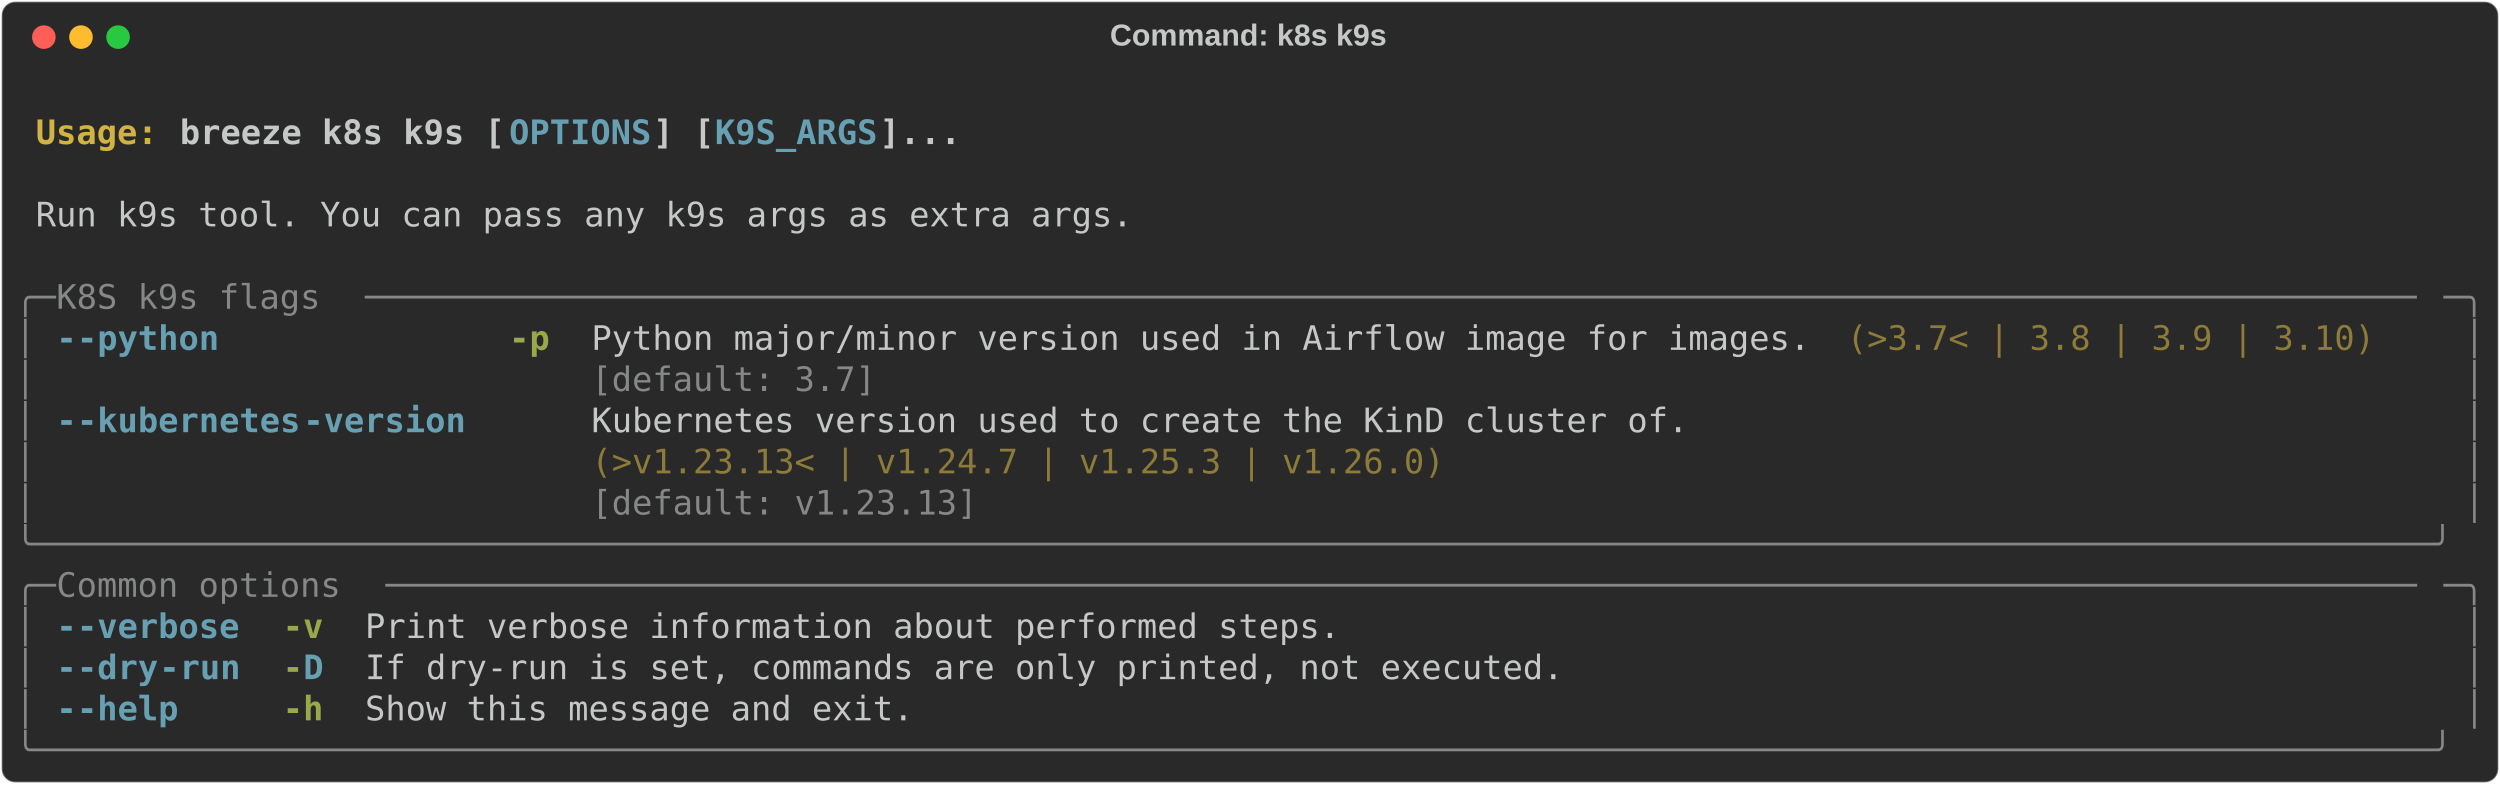
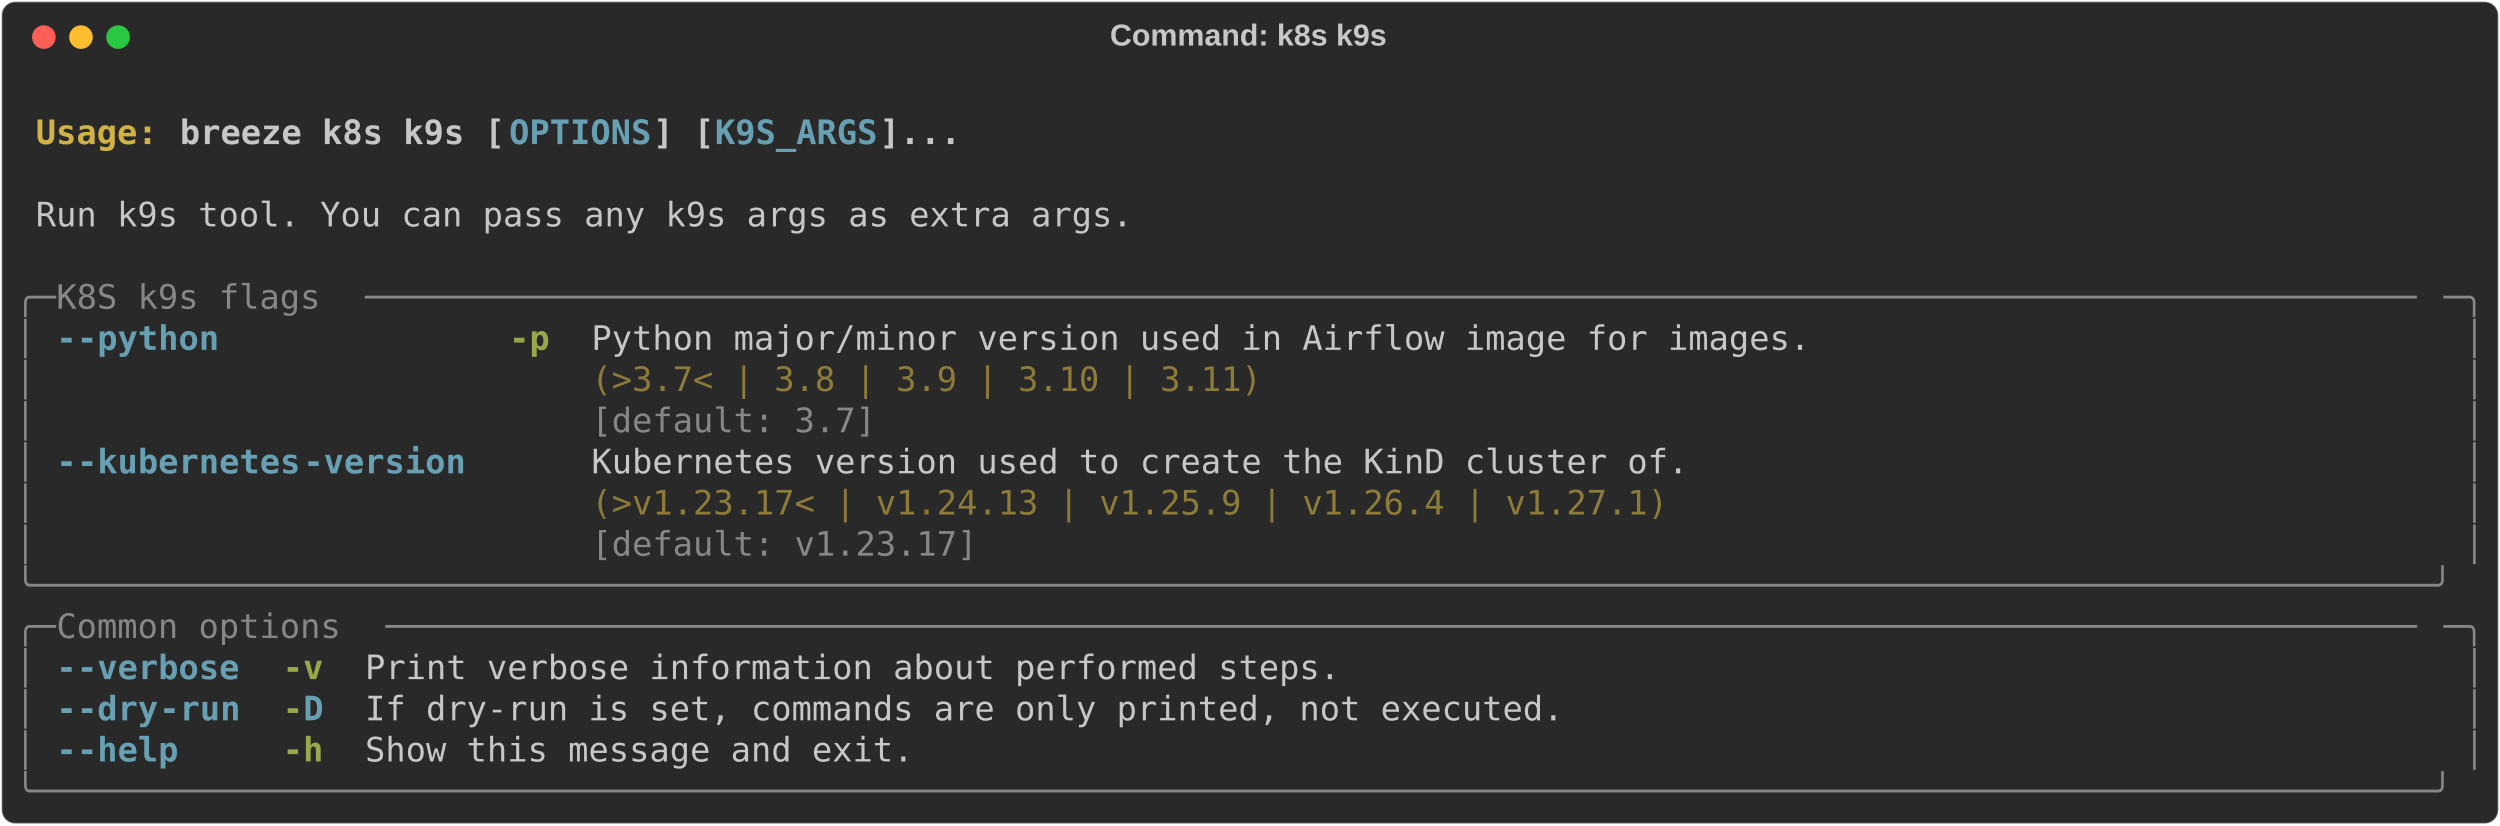
- <svg xmlns="http://www.w3.org/2000/svg" class="rich-terminal" viewBox="0 0 1482 464.8">
+ <svg xmlns="http://www.w3.org/2000/svg" class="rich-terminal" viewBox="0 0 1482 489.2">
  <style>

    @font-face {
        font-family: "Fira Code";
        src: local("FiraCode-Regular"),
                url("https://cdnjs.cloudflare.com/ajax/libs/firacode/6.2.0/woff2/FiraCode-Regular.woff2") format("woff2"),
                url("https://cdnjs.cloudflare.com/ajax/libs/firacode/6.2.0/woff/FiraCode-Regular.woff") format("woff");
        font-style: normal;
        font-weight: 400;
    }
    @font-face {
        font-family: "Fira Code";
        src: local("FiraCode-Bold"),
                url("https://cdnjs.cloudflare.com/ajax/libs/firacode/6.2.0/woff2/FiraCode-Bold.woff2") format("woff2"),
                url("https://cdnjs.cloudflare.com/ajax/libs/firacode/6.2.0/woff/FiraCode-Bold.woff") format("woff");
        font-style: bold;
        font-weight: 700;
    }

    .breeze-k8s-k9s-matrix {
        font-family: Fira Code, monospace;
        font-size: 20px;
        line-height: 24.4px;
        font-variant-east-asian: full-width;
    }

    .breeze-k8s-k9s-title {
        font-size: 18px;
        font-weight: bold;
        font-family: arial;
    }

    .breeze-k8s-k9s-r1 { fill: #c5c8c6;font-weight: bold }
.breeze-k8s-k9s-r2 { fill: #c5c8c6 }
.breeze-k8s-k9s-r3 { fill: #d0b344;font-weight: bold }
.breeze-k8s-k9s-r4 { fill: #68a0b3;font-weight: bold }
.breeze-k8s-k9s-r5 { fill: #868887 }
.breeze-k8s-k9s-r6 { fill: #98a84b;font-weight: bold }
.breeze-k8s-k9s-r7 { fill: #8d7b39 }
    </style>
  <defs>
    <clipPath id="breeze-k8s-k9s-clip-terminal">
-       <rect x="0" y="0" width="1463.0" height="413.8" />
+       <rect x="0" y="0" width="1463.0" height="438.2" />
    </clipPath>
    <clipPath id="breeze-k8s-k9s-line-0">
      <rect x="0" y="1.5" width="1464" height="24.65" />
    </clipPath>
    <clipPath id="breeze-k8s-k9s-line-1">
      <rect x="0" y="25.9" width="1464" height="24.65" />
    </clipPath>
    <clipPath id="breeze-k8s-k9s-line-2">
      <rect x="0" y="50.3" width="1464" height="24.65" />
    </clipPath>
    <clipPath id="breeze-k8s-k9s-line-3">
      <rect x="0" y="74.7" width="1464" height="24.65" />
    </clipPath>
    <clipPath id="breeze-k8s-k9s-line-4">
      <rect x="0" y="99.1" width="1464" height="24.65" />
    </clipPath>
    <clipPath id="breeze-k8s-k9s-line-5">
      <rect x="0" y="123.5" width="1464" height="24.65" />
    </clipPath>
    <clipPath id="breeze-k8s-k9s-line-6">
      <rect x="0" y="147.9" width="1464" height="24.65" />
    </clipPath>
    <clipPath id="breeze-k8s-k9s-line-7">
      <rect x="0" y="172.3" width="1464" height="24.65" />
    </clipPath>
    <clipPath id="breeze-k8s-k9s-line-8">
      <rect x="0" y="196.7" width="1464" height="24.65" />
    </clipPath>
    <clipPath id="breeze-k8s-k9s-line-9">
      <rect x="0" y="221.1" width="1464" height="24.65" />
    </clipPath>
    <clipPath id="breeze-k8s-k9s-line-10">
      <rect x="0" y="245.5" width="1464" height="24.65" />
    </clipPath>
    <clipPath id="breeze-k8s-k9s-line-11">
      <rect x="0" y="269.9" width="1464" height="24.65" />
    </clipPath>
    <clipPath id="breeze-k8s-k9s-line-12">
      <rect x="0" y="294.3" width="1464" height="24.65" />
    </clipPath>
    <clipPath id="breeze-k8s-k9s-line-13">
      <rect x="0" y="318.7" width="1464" height="24.65" />
    </clipPath>
    <clipPath id="breeze-k8s-k9s-line-14">
      <rect x="0" y="343.1" width="1464" height="24.65" />
    </clipPath>
    <clipPath id="breeze-k8s-k9s-line-15">
      <rect x="0" y="367.5" width="1464" height="24.65" />
    </clipPath>
+     <clipPath id="breeze-k8s-k9s-line-16">
+       <rect x="0" y="391.9" width="1464" height="24.65" />
+     </clipPath>
  </defs>
-   <rect fill="#292929" stroke="rgba(255,255,255,0.35)" stroke-width="1" x="1" y="1" width="1480" height="462.8" rx="8" />
+   <rect fill="#292929" stroke="rgba(255,255,255,0.35)" stroke-width="1" x="1" y="1" width="1480" height="487.2" rx="8" />
  <text class="breeze-k8s-k9s-title" fill="#c5c8c6" text-anchor="middle" x="740" y="27">Command: k8s k9s</text>
  <g transform="translate(26,22)">
    <circle cx="0" cy="0" r="7" fill="#ff5f57" />
    <circle cx="22" cy="0" r="7" fill="#febc2e" />
    <circle cx="44" cy="0" r="7" fill="#28c840" />
  </g>
  <g transform="translate(9, 41)" clip-path="url(#breeze-k8s-k9s-clip-terminal)">
    <g class="breeze-k8s-k9s-matrix">
      <text class="breeze-k8s-k9s-r2" x="1464" y="20" textLength="12.2" clip-path="url(#breeze-k8s-k9s-line-0)">
</text>
      <text class="breeze-k8s-k9s-r3" x="12.2" y="44.4" textLength="85.4" clip-path="url(#breeze-k8s-k9s-line-1)">Usage: </text>
      <text class="breeze-k8s-k9s-r1" x="97.6" y="44.4" textLength="195.2" clip-path="url(#breeze-k8s-k9s-line-1)">breeze k8s k9s [</text>
      <text class="breeze-k8s-k9s-r4" x="292.8" y="44.4" textLength="85.4" clip-path="url(#breeze-k8s-k9s-line-1)">OPTIONS</text>
      <text class="breeze-k8s-k9s-r1" x="378.2" y="44.4" textLength="36.6" clip-path="url(#breeze-k8s-k9s-line-1)">] [</text>
      <text class="breeze-k8s-k9s-r4" x="414.8" y="44.4" textLength="97.6" clip-path="url(#breeze-k8s-k9s-line-1)">K9S_ARGS</text>
      <text class="breeze-k8s-k9s-r1" x="512.4" y="44.4" textLength="48.8" clip-path="url(#breeze-k8s-k9s-line-1)">]...</text>
      <text class="breeze-k8s-k9s-r2" x="1464" y="44.4" textLength="12.2" clip-path="url(#breeze-k8s-k9s-line-1)">
</text>
      <text class="breeze-k8s-k9s-r2" x="1464" y="68.8" textLength="12.2" clip-path="url(#breeze-k8s-k9s-line-2)">
</text>
      <text class="breeze-k8s-k9s-r2" x="12.2" y="93.2" textLength="658.8" clip-path="url(#breeze-k8s-k9s-line-3)">Run k9s tool. You can pass any k9s args as extra args.</text>
      <text class="breeze-k8s-k9s-r2" x="1464" y="93.2" textLength="12.2" clip-path="url(#breeze-k8s-k9s-line-3)">
</text>
      <text class="breeze-k8s-k9s-r2" x="1464" y="117.6" textLength="12.2" clip-path="url(#breeze-k8s-k9s-line-4)">
</text>
      <text class="breeze-k8s-k9s-r5" x="0" y="142" textLength="24.4" clip-path="url(#breeze-k8s-k9s-line-5)">╭─</text>
      <text class="breeze-k8s-k9s-r5" x="24.4" y="142" textLength="183" clip-path="url(#breeze-k8s-k9s-line-5)"> K8S k9s flags </text>
      <text class="breeze-k8s-k9s-r5" x="207.4" y="142" textLength="1232.2" clip-path="url(#breeze-k8s-k9s-line-5)">─────────────────────────────────────────────────────────────────────────────────────────────────────</text>
      <text class="breeze-k8s-k9s-r5" x="1439.6" y="142" textLength="24.4" clip-path="url(#breeze-k8s-k9s-line-5)">─╮</text>
      <text class="breeze-k8s-k9s-r2" x="1464" y="142" textLength="12.2" clip-path="url(#breeze-k8s-k9s-line-5)">
</text>
      <text class="breeze-k8s-k9s-r5" x="0" y="166.4" textLength="12.2" clip-path="url(#breeze-k8s-k9s-line-6)">│</text>
      <text class="breeze-k8s-k9s-r4" x="24.4" y="166.4" textLength="12.2" clip-path="url(#breeze-k8s-k9s-line-6)">-</text>
      <text class="breeze-k8s-k9s-r4" x="36.6" y="166.4" textLength="85.4" clip-path="url(#breeze-k8s-k9s-line-6)">-python</text>
      <text class="breeze-k8s-k9s-r6" x="292.8" y="166.4" textLength="24.4" clip-path="url(#breeze-k8s-k9s-line-6)">-p</text>
      <text class="breeze-k8s-k9s-r2" x="341.6" y="166.4" textLength="732" clip-path="url(#breeze-k8s-k9s-line-6)">Python major/minor version used in Airflow image for images.</text>
-       <text class="breeze-k8s-k9s-r7" x="1085.8" y="166.4" textLength="317.2" clip-path="url(#breeze-k8s-k9s-line-6)">(&gt;3.7&lt; | 3.8 | 3.9 | 3.10)</text>
      <text class="breeze-k8s-k9s-r5" x="1451.8" y="166.4" textLength="12.2" clip-path="url(#breeze-k8s-k9s-line-6)">│</text>
      <text class="breeze-k8s-k9s-r2" x="1464" y="166.4" textLength="12.2" clip-path="url(#breeze-k8s-k9s-line-6)">
</text>
      <text class="breeze-k8s-k9s-r5" x="0" y="190.8" textLength="12.2" clip-path="url(#breeze-k8s-k9s-line-7)">│</text>
-       <text class="breeze-k8s-k9s-r5" x="341.6" y="190.8" textLength="732" clip-path="url(#breeze-k8s-k9s-line-7)">[default: 3.7]                                              </text>
+       <text class="breeze-k8s-k9s-r7" x="341.6" y="190.8" textLength="732" clip-path="url(#breeze-k8s-k9s-line-7)">(&gt;3.7&lt; | 3.8 | 3.9 | 3.10 | 3.11)                           </text>
      <text class="breeze-k8s-k9s-r5" x="1451.8" y="190.8" textLength="12.2" clip-path="url(#breeze-k8s-k9s-line-7)">│</text>
      <text class="breeze-k8s-k9s-r2" x="1464" y="190.8" textLength="12.2" clip-path="url(#breeze-k8s-k9s-line-7)">
</text>
      <text class="breeze-k8s-k9s-r5" x="0" y="215.2" textLength="12.2" clip-path="url(#breeze-k8s-k9s-line-8)">│</text>
-       <text class="breeze-k8s-k9s-r4" x="24.4" y="215.2" textLength="12.2" clip-path="url(#breeze-k8s-k9s-line-8)">-</text>
-       <text class="breeze-k8s-k9s-r4" x="36.6" y="215.2" textLength="134.2" clip-path="url(#breeze-k8s-k9s-line-8)">-kubernetes</text>
-       <text class="breeze-k8s-k9s-r4" x="170.8" y="215.2" textLength="97.6" clip-path="url(#breeze-k8s-k9s-line-8)">-version</text>
-       <text class="breeze-k8s-k9s-r2" x="341.6" y="215.2" textLength="658.8" clip-path="url(#breeze-k8s-k9s-line-8)">Kubernetes version used to create the KinD cluster of.</text>
+       <text class="breeze-k8s-k9s-r5" x="341.6" y="215.2" textLength="732" clip-path="url(#breeze-k8s-k9s-line-8)">[default: 3.7]                                              </text>
      <text class="breeze-k8s-k9s-r5" x="1451.8" y="215.2" textLength="12.2" clip-path="url(#breeze-k8s-k9s-line-8)">│</text>
      <text class="breeze-k8s-k9s-r2" x="1464" y="215.2" textLength="12.2" clip-path="url(#breeze-k8s-k9s-line-8)">
</text>
      <text class="breeze-k8s-k9s-r5" x="0" y="239.6" textLength="12.2" clip-path="url(#breeze-k8s-k9s-line-9)">│</text>
-       <text class="breeze-k8s-k9s-r7" x="341.6" y="239.6" textLength="658.8" clip-path="url(#breeze-k8s-k9s-line-9)">(&gt;v1.23.13&lt; | v1.24.7 | v1.25.3 | v1.26.0)            </text>
+       <text class="breeze-k8s-k9s-r4" x="24.4" y="239.6" textLength="12.2" clip-path="url(#breeze-k8s-k9s-line-9)">-</text>
+       <text class="breeze-k8s-k9s-r4" x="36.6" y="239.6" textLength="134.2" clip-path="url(#breeze-k8s-k9s-line-9)">-kubernetes</text>
+       <text class="breeze-k8s-k9s-r4" x="170.8" y="239.6" textLength="97.6" clip-path="url(#breeze-k8s-k9s-line-9)">-version</text>
+       <text class="breeze-k8s-k9s-r2" x="341.6" y="239.6" textLength="658.8" clip-path="url(#breeze-k8s-k9s-line-9)">Kubernetes version used to create the KinD cluster of.</text>
      <text class="breeze-k8s-k9s-r5" x="1451.8" y="239.6" textLength="12.2" clip-path="url(#breeze-k8s-k9s-line-9)">│</text>
      <text class="breeze-k8s-k9s-r2" x="1464" y="239.6" textLength="12.2" clip-path="url(#breeze-k8s-k9s-line-9)">
</text>
      <text class="breeze-k8s-k9s-r5" x="0" y="264" textLength="12.2" clip-path="url(#breeze-k8s-k9s-line-10)">│</text>
-       <text class="breeze-k8s-k9s-r5" x="341.6" y="264" textLength="658.8" clip-path="url(#breeze-k8s-k9s-line-10)">[default: v1.23.13]                                   </text>
+       <text class="breeze-k8s-k9s-r7" x="341.6" y="264" textLength="658.8" clip-path="url(#breeze-k8s-k9s-line-10)">(&gt;v1.23.17&lt; | v1.24.13 | v1.25.9 | v1.26.4 | v1.27.1) </text>
      <text class="breeze-k8s-k9s-r5" x="1451.8" y="264" textLength="12.2" clip-path="url(#breeze-k8s-k9s-line-10)">│</text>
      <text class="breeze-k8s-k9s-r2" x="1464" y="264" textLength="12.2" clip-path="url(#breeze-k8s-k9s-line-10)">
</text>
-       <text class="breeze-k8s-k9s-r5" x="0" y="288.4" textLength="1464" clip-path="url(#breeze-k8s-k9s-line-11)">╰──────────────────────────────────────────────────────────────────────────────────────────────────────────────────────╯</text>
+       <text class="breeze-k8s-k9s-r5" x="0" y="288.4" textLength="12.2" clip-path="url(#breeze-k8s-k9s-line-11)">│</text>
+       <text class="breeze-k8s-k9s-r5" x="341.6" y="288.4" textLength="658.8" clip-path="url(#breeze-k8s-k9s-line-11)">[default: v1.23.17]                                   </text>
+       <text class="breeze-k8s-k9s-r5" x="1451.8" y="288.4" textLength="12.2" clip-path="url(#breeze-k8s-k9s-line-11)">│</text>
      <text class="breeze-k8s-k9s-r2" x="1464" y="288.4" textLength="12.2" clip-path="url(#breeze-k8s-k9s-line-11)">
</text>
-       <text class="breeze-k8s-k9s-r5" x="0" y="312.8" textLength="24.4" clip-path="url(#breeze-k8s-k9s-line-12)">╭─</text>
-       <text class="breeze-k8s-k9s-r5" x="24.4" y="312.8" textLength="195.2" clip-path="url(#breeze-k8s-k9s-line-12)"> Common options </text>
-       <text class="breeze-k8s-k9s-r5" x="219.6" y="312.8" textLength="1220" clip-path="url(#breeze-k8s-k9s-line-12)">────────────────────────────────────────────────────────────────────────────────────────────────────</text>
-       <text class="breeze-k8s-k9s-r5" x="1439.6" y="312.8" textLength="24.4" clip-path="url(#breeze-k8s-k9s-line-12)">─╮</text>
+       <text class="breeze-k8s-k9s-r5" x="0" y="312.8" textLength="1464" clip-path="url(#breeze-k8s-k9s-line-12)">╰──────────────────────────────────────────────────────────────────────────────────────────────────────────────────────╯</text>
      <text class="breeze-k8s-k9s-r2" x="1464" y="312.8" textLength="12.2" clip-path="url(#breeze-k8s-k9s-line-12)">
</text>
-       <text class="breeze-k8s-k9s-r5" x="0" y="337.2" textLength="12.2" clip-path="url(#breeze-k8s-k9s-line-13)">│</text>
-       <text class="breeze-k8s-k9s-r4" x="24.4" y="337.2" textLength="12.2" clip-path="url(#breeze-k8s-k9s-line-13)">-</text>
-       <text class="breeze-k8s-k9s-r4" x="36.6" y="337.2" textLength="97.6" clip-path="url(#breeze-k8s-k9s-line-13)">-verbose</text>
-       <text class="breeze-k8s-k9s-r6" x="158.6" y="337.2" textLength="24.4" clip-path="url(#breeze-k8s-k9s-line-13)">-v</text>
-       <text class="breeze-k8s-k9s-r2" x="207.4" y="337.2" textLength="585.6" clip-path="url(#breeze-k8s-k9s-line-13)">Print verbose information about performed steps.</text>
-       <text class="breeze-k8s-k9s-r5" x="1451.8" y="337.2" textLength="12.2" clip-path="url(#breeze-k8s-k9s-line-13)">│</text>
+       <text class="breeze-k8s-k9s-r5" x="0" y="337.2" textLength="24.4" clip-path="url(#breeze-k8s-k9s-line-13)">╭─</text>
+       <text class="breeze-k8s-k9s-r5" x="24.4" y="337.2" textLength="195.2" clip-path="url(#breeze-k8s-k9s-line-13)"> Common options </text>
+       <text class="breeze-k8s-k9s-r5" x="219.6" y="337.2" textLength="1220" clip-path="url(#breeze-k8s-k9s-line-13)">────────────────────────────────────────────────────────────────────────────────────────────────────</text>
+       <text class="breeze-k8s-k9s-r5" x="1439.6" y="337.2" textLength="24.4" clip-path="url(#breeze-k8s-k9s-line-13)">─╮</text>
      <text class="breeze-k8s-k9s-r2" x="1464" y="337.2" textLength="12.2" clip-path="url(#breeze-k8s-k9s-line-13)">
</text>
      <text class="breeze-k8s-k9s-r5" x="0" y="361.6" textLength="12.2" clip-path="url(#breeze-k8s-k9s-line-14)">│</text>
      <text class="breeze-k8s-k9s-r4" x="24.4" y="361.6" textLength="12.2" clip-path="url(#breeze-k8s-k9s-line-14)">-</text>
-       <text class="breeze-k8s-k9s-r4" x="36.6" y="361.6" textLength="48.8" clip-path="url(#breeze-k8s-k9s-line-14)">-dry</text>
-       <text class="breeze-k8s-k9s-r4" x="85.4" y="361.6" textLength="48.8" clip-path="url(#breeze-k8s-k9s-line-14)">-run</text>
-       <text class="breeze-k8s-k9s-r6" x="158.6" y="361.6" textLength="12.2" clip-path="url(#breeze-k8s-k9s-line-14)">-</text>
-       <text class="breeze-k8s-k9s-r4" x="170.8" y="361.6" textLength="12.2" clip-path="url(#breeze-k8s-k9s-line-14)">D</text>
-       <text class="breeze-k8s-k9s-r2" x="207.4" y="361.6" textLength="719.8" clip-path="url(#breeze-k8s-k9s-line-14)">If dry-run is set, commands are only printed, not executed.</text>
+       <text class="breeze-k8s-k9s-r4" x="36.6" y="361.6" textLength="97.6" clip-path="url(#breeze-k8s-k9s-line-14)">-verbose</text>
+       <text class="breeze-k8s-k9s-r6" x="158.6" y="361.6" textLength="24.4" clip-path="url(#breeze-k8s-k9s-line-14)">-v</text>
+       <text class="breeze-k8s-k9s-r2" x="207.4" y="361.6" textLength="585.6" clip-path="url(#breeze-k8s-k9s-line-14)">Print verbose information about performed steps.</text>
      <text class="breeze-k8s-k9s-r5" x="1451.8" y="361.6" textLength="12.2" clip-path="url(#breeze-k8s-k9s-line-14)">│</text>
      <text class="breeze-k8s-k9s-r2" x="1464" y="361.6" textLength="12.2" clip-path="url(#breeze-k8s-k9s-line-14)">
</text>
      <text class="breeze-k8s-k9s-r5" x="0" y="386" textLength="12.2" clip-path="url(#breeze-k8s-k9s-line-15)">│</text>
      <text class="breeze-k8s-k9s-r4" x="24.4" y="386" textLength="12.2" clip-path="url(#breeze-k8s-k9s-line-15)">-</text>
-       <text class="breeze-k8s-k9s-r4" x="36.6" y="386" textLength="61" clip-path="url(#breeze-k8s-k9s-line-15)">-help</text>
-       <text class="breeze-k8s-k9s-r6" x="158.6" y="386" textLength="24.4" clip-path="url(#breeze-k8s-k9s-line-15)">-h</text>
-       <text class="breeze-k8s-k9s-r2" x="207.4" y="386" textLength="329.4" clip-path="url(#breeze-k8s-k9s-line-15)">Show this message and exit.</text>
+       <text class="breeze-k8s-k9s-r4" x="36.6" y="386" textLength="48.8" clip-path="url(#breeze-k8s-k9s-line-15)">-dry</text>
+       <text class="breeze-k8s-k9s-r4" x="85.4" y="386" textLength="48.8" clip-path="url(#breeze-k8s-k9s-line-15)">-run</text>
+       <text class="breeze-k8s-k9s-r6" x="158.6" y="386" textLength="12.2" clip-path="url(#breeze-k8s-k9s-line-15)">-</text>
+       <text class="breeze-k8s-k9s-r4" x="170.8" y="386" textLength="12.2" clip-path="url(#breeze-k8s-k9s-line-15)">D</text>
+       <text class="breeze-k8s-k9s-r2" x="207.4" y="386" textLength="719.8" clip-path="url(#breeze-k8s-k9s-line-15)">If dry-run is set, commands are only printed, not executed.</text>
      <text class="breeze-k8s-k9s-r5" x="1451.8" y="386" textLength="12.2" clip-path="url(#breeze-k8s-k9s-line-15)">│</text>
      <text class="breeze-k8s-k9s-r2" x="1464" y="386" textLength="12.2" clip-path="url(#breeze-k8s-k9s-line-15)">
</text>
-       <text class="breeze-k8s-k9s-r5" x="0" y="410.4" textLength="1464" clip-path="url(#breeze-k8s-k9s-line-16)">╰──────────────────────────────────────────────────────────────────────────────────────────────────────────────────────╯</text>
+       <text class="breeze-k8s-k9s-r5" x="0" y="410.4" textLength="12.2" clip-path="url(#breeze-k8s-k9s-line-16)">│</text>
+       <text class="breeze-k8s-k9s-r4" x="24.4" y="410.4" textLength="12.2" clip-path="url(#breeze-k8s-k9s-line-16)">-</text>
+       <text class="breeze-k8s-k9s-r4" x="36.6" y="410.4" textLength="61" clip-path="url(#breeze-k8s-k9s-line-16)">-help</text>
+       <text class="breeze-k8s-k9s-r6" x="158.6" y="410.4" textLength="24.4" clip-path="url(#breeze-k8s-k9s-line-16)">-h</text>
+       <text class="breeze-k8s-k9s-r2" x="207.4" y="410.4" textLength="329.4" clip-path="url(#breeze-k8s-k9s-line-16)">Show this message and exit.</text>
+       <text class="breeze-k8s-k9s-r5" x="1451.8" y="410.4" textLength="12.2" clip-path="url(#breeze-k8s-k9s-line-16)">│</text>
      <text class="breeze-k8s-k9s-r2" x="1464" y="410.4" textLength="12.2" clip-path="url(#breeze-k8s-k9s-line-16)">
+ </text>
+       <text class="breeze-k8s-k9s-r5" x="0" y="434.8" textLength="1464" clip-path="url(#breeze-k8s-k9s-line-17)">╰──────────────────────────────────────────────────────────────────────────────────────────────────────────────────────╯</text>
+       <text class="breeze-k8s-k9s-r2" x="1464" y="434.8" textLength="12.2" clip-path="url(#breeze-k8s-k9s-line-17)">
</text>
    </g>
  </g>
</svg>
